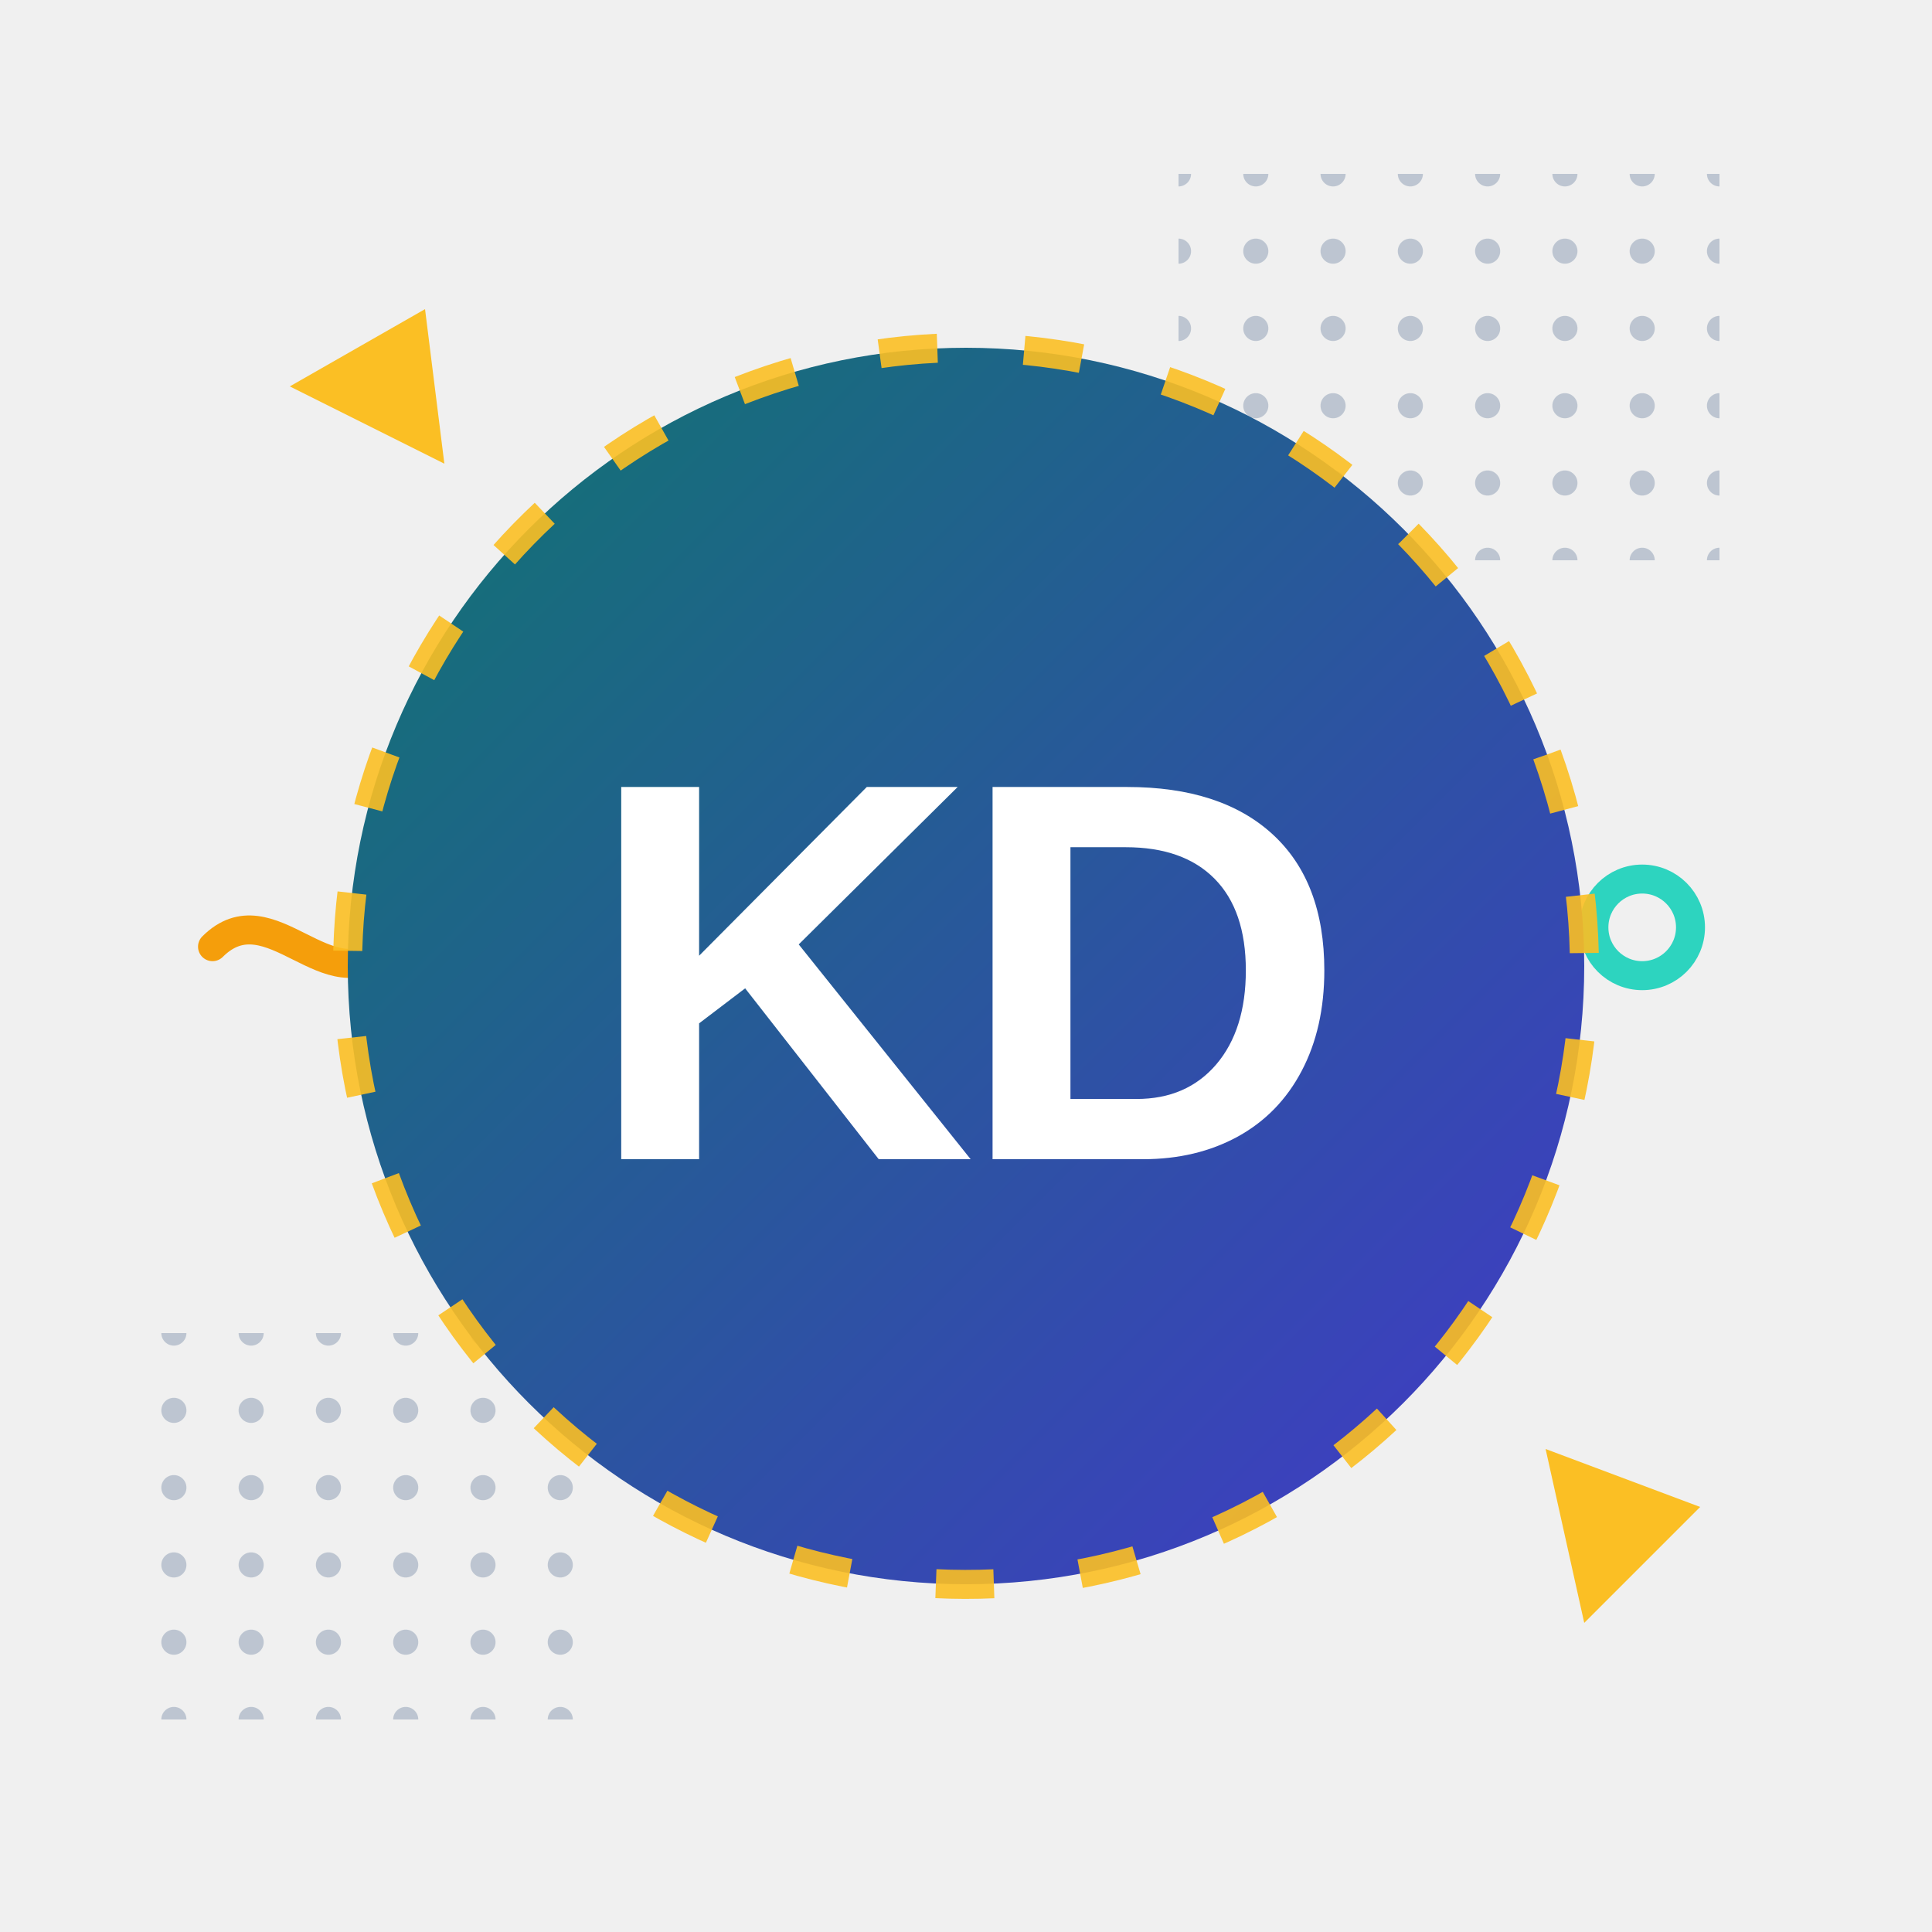
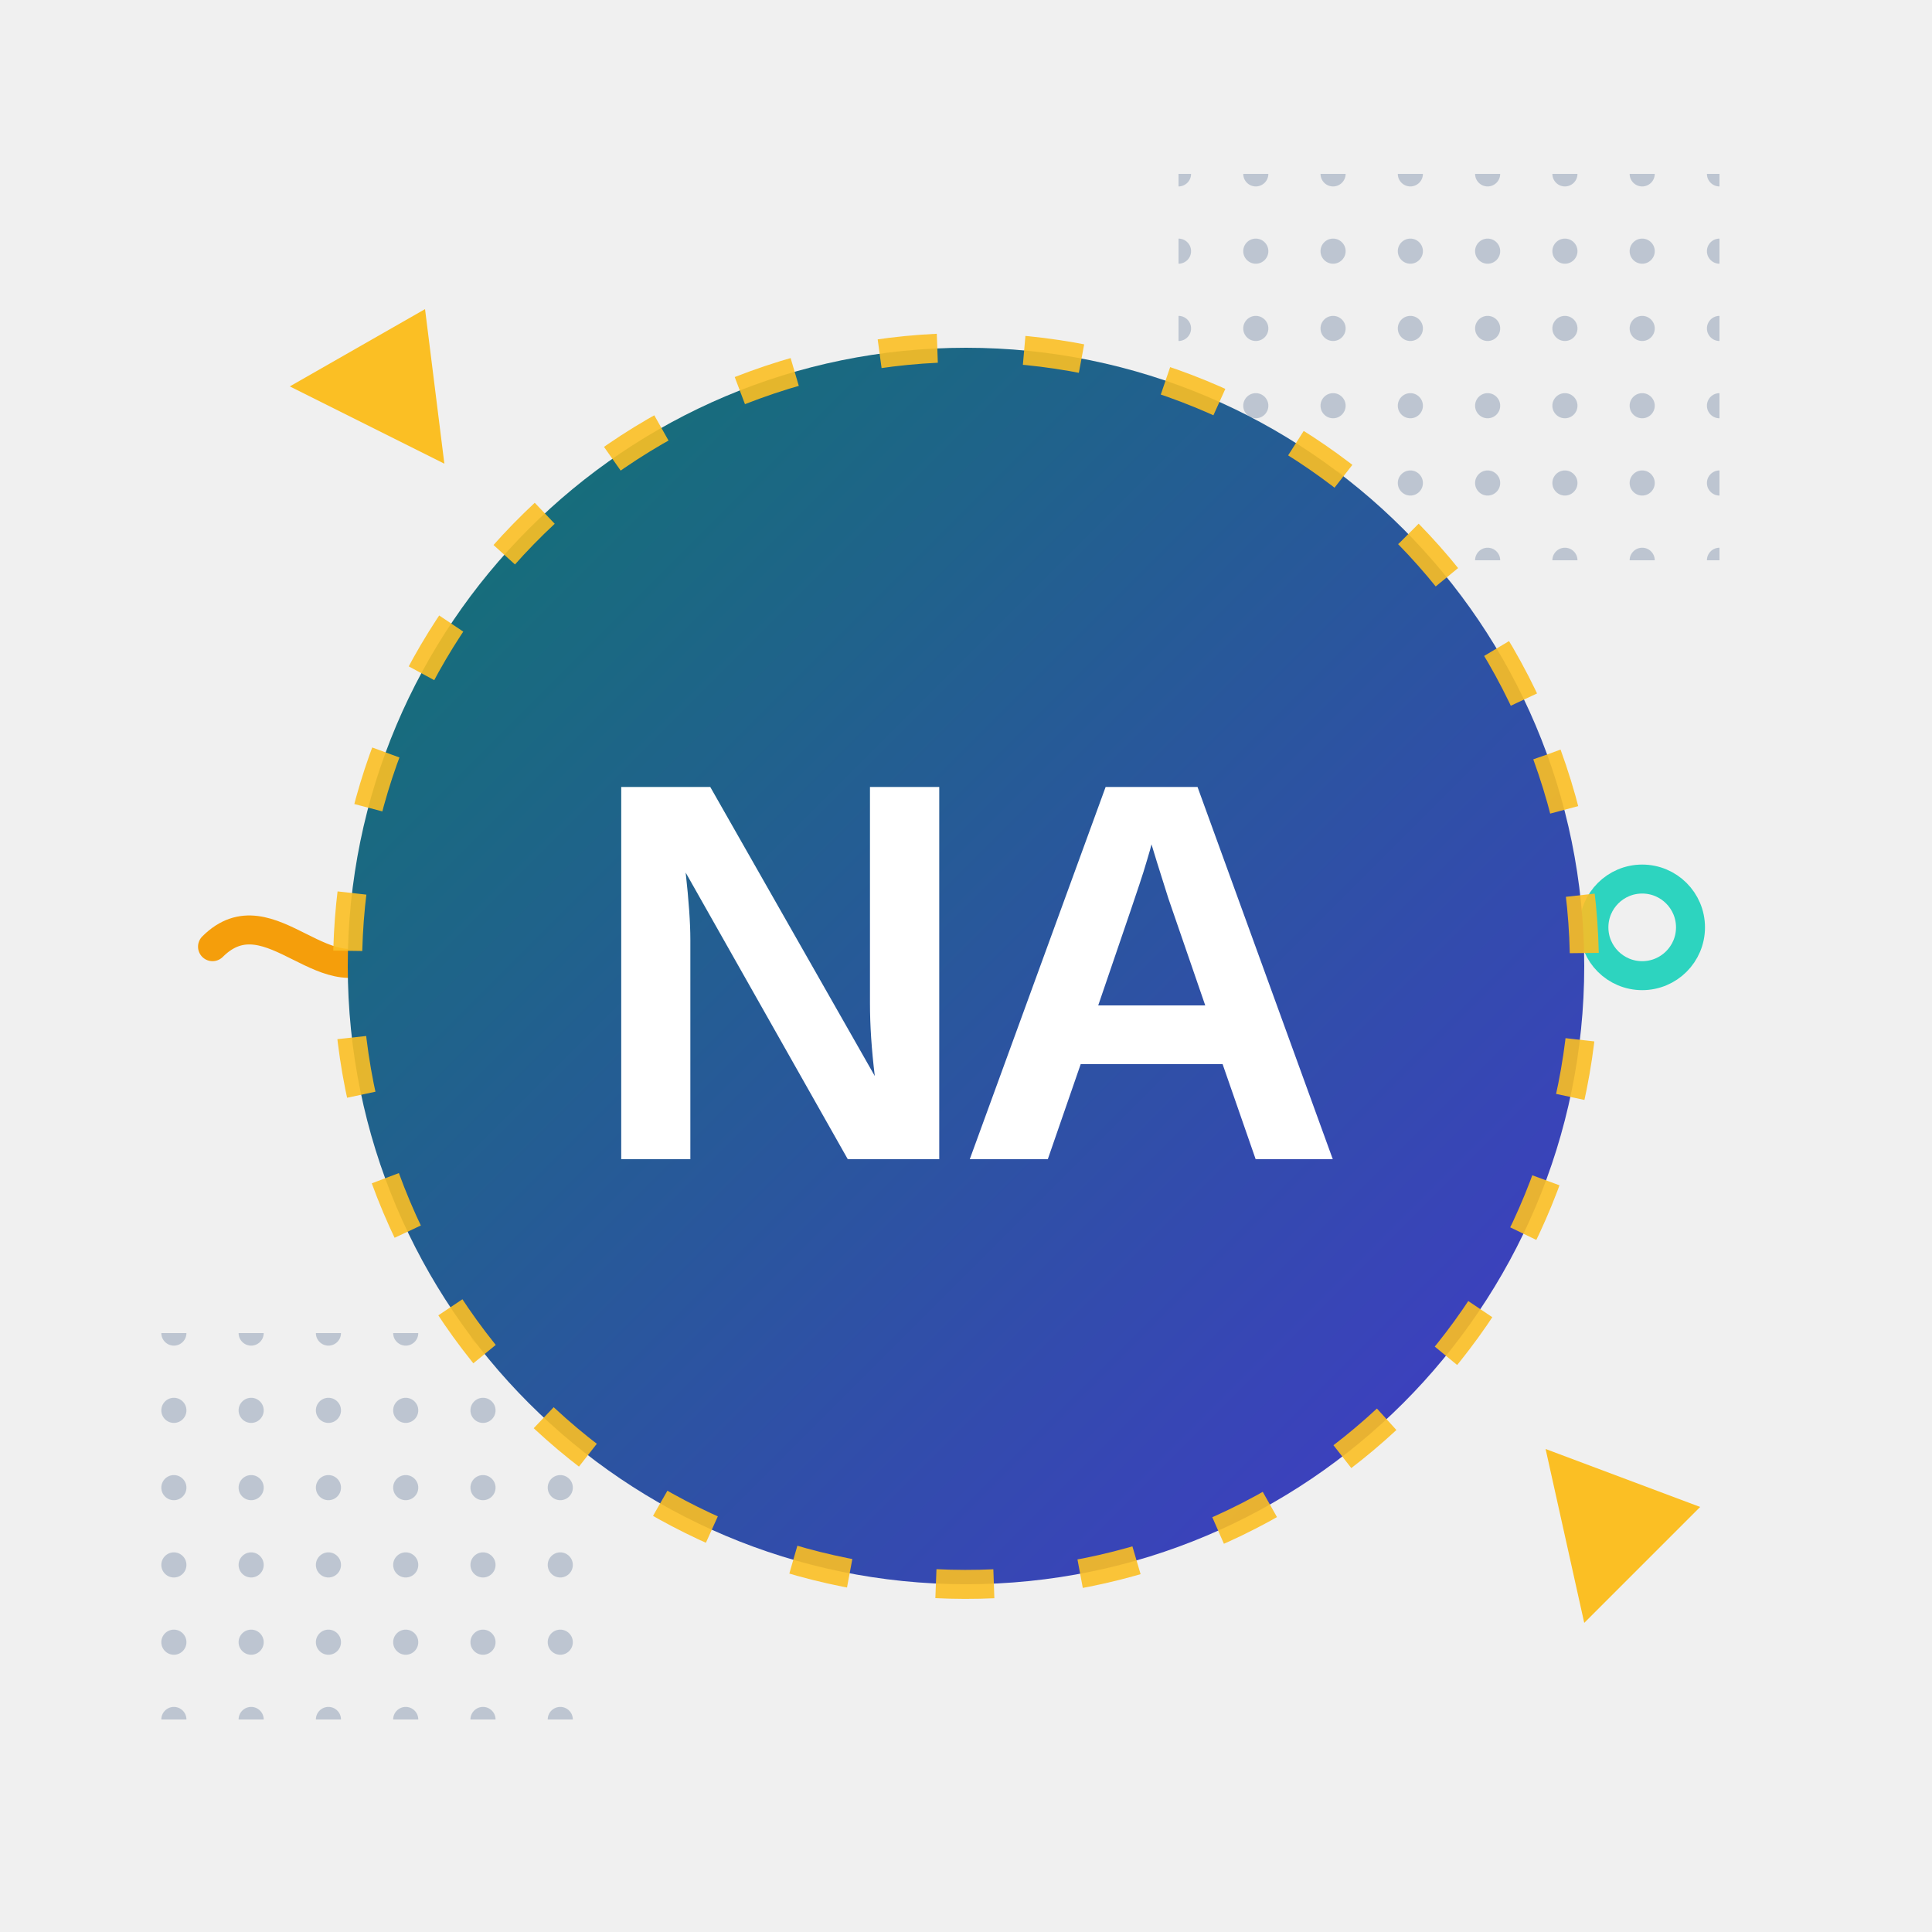
<svg xmlns="http://www.w3.org/2000/svg" viewBox="0 0 200 200">
  <defs>
    <linearGradient id="g" x1="0" y1="0" x2="1" y2="1">
      <stop offset="0" stop-color="#0f766e" />
      <stop offset="1" stop-color="#4338ca" />
    </linearGradient>
    <pattern id="dots" width="8" height="8" patternUnits="userSpaceOnUse">
      <circle cx="2" cy="2" r="1.3" fill="#94a3b8" opacity=".55" />
    </pattern>
  </defs>
  <rect x="122" y="18" width="56" height="40" fill="url(#dots)" />
  <rect x="14" y="138" width="48" height="40" fill="url(#dots)" />
  <path d="M30 40l14-8 2 16z" fill="#fbbf24" />
  <path d="M160 150l16 6-12 12z" fill="#fbbf24" />
  <circle cx="170" cy="96" r="5" fill="none" stroke="#2dd4bf" stroke-width="3" />
  <path d="M22 98c6-6 12 6 18 0" fill="none" stroke="#f59e0b" stroke-width="3" stroke-linecap="round" />
  <circle cx="100" cy="100" r="64" fill="url(#g)" />
  <circle cx="100" cy="100" r="64" fill="none" stroke="#fbbf24" stroke-width="3" stroke-dasharray="6 9" transform="rotate(-20 100 100)" opacity=".9" />
-   <text x="100" y="120" text-anchor="middle" font-family="ui-sans-serif, -apple-system, 'Helvetica Neue', Arial, sans-serif" font-size="56" font-weight="700" letter-spacing="-2" fill="#fff">KD</text>
+   <text x="100" y="120" text-anchor="middle" font-family="ui-sans-serif, -apple-system, 'Helvetica Neue', Arial, sans-serif" font-size="56" font-weight="700" letter-spacing="-2" fill="#fff">NA</text>
</svg>
